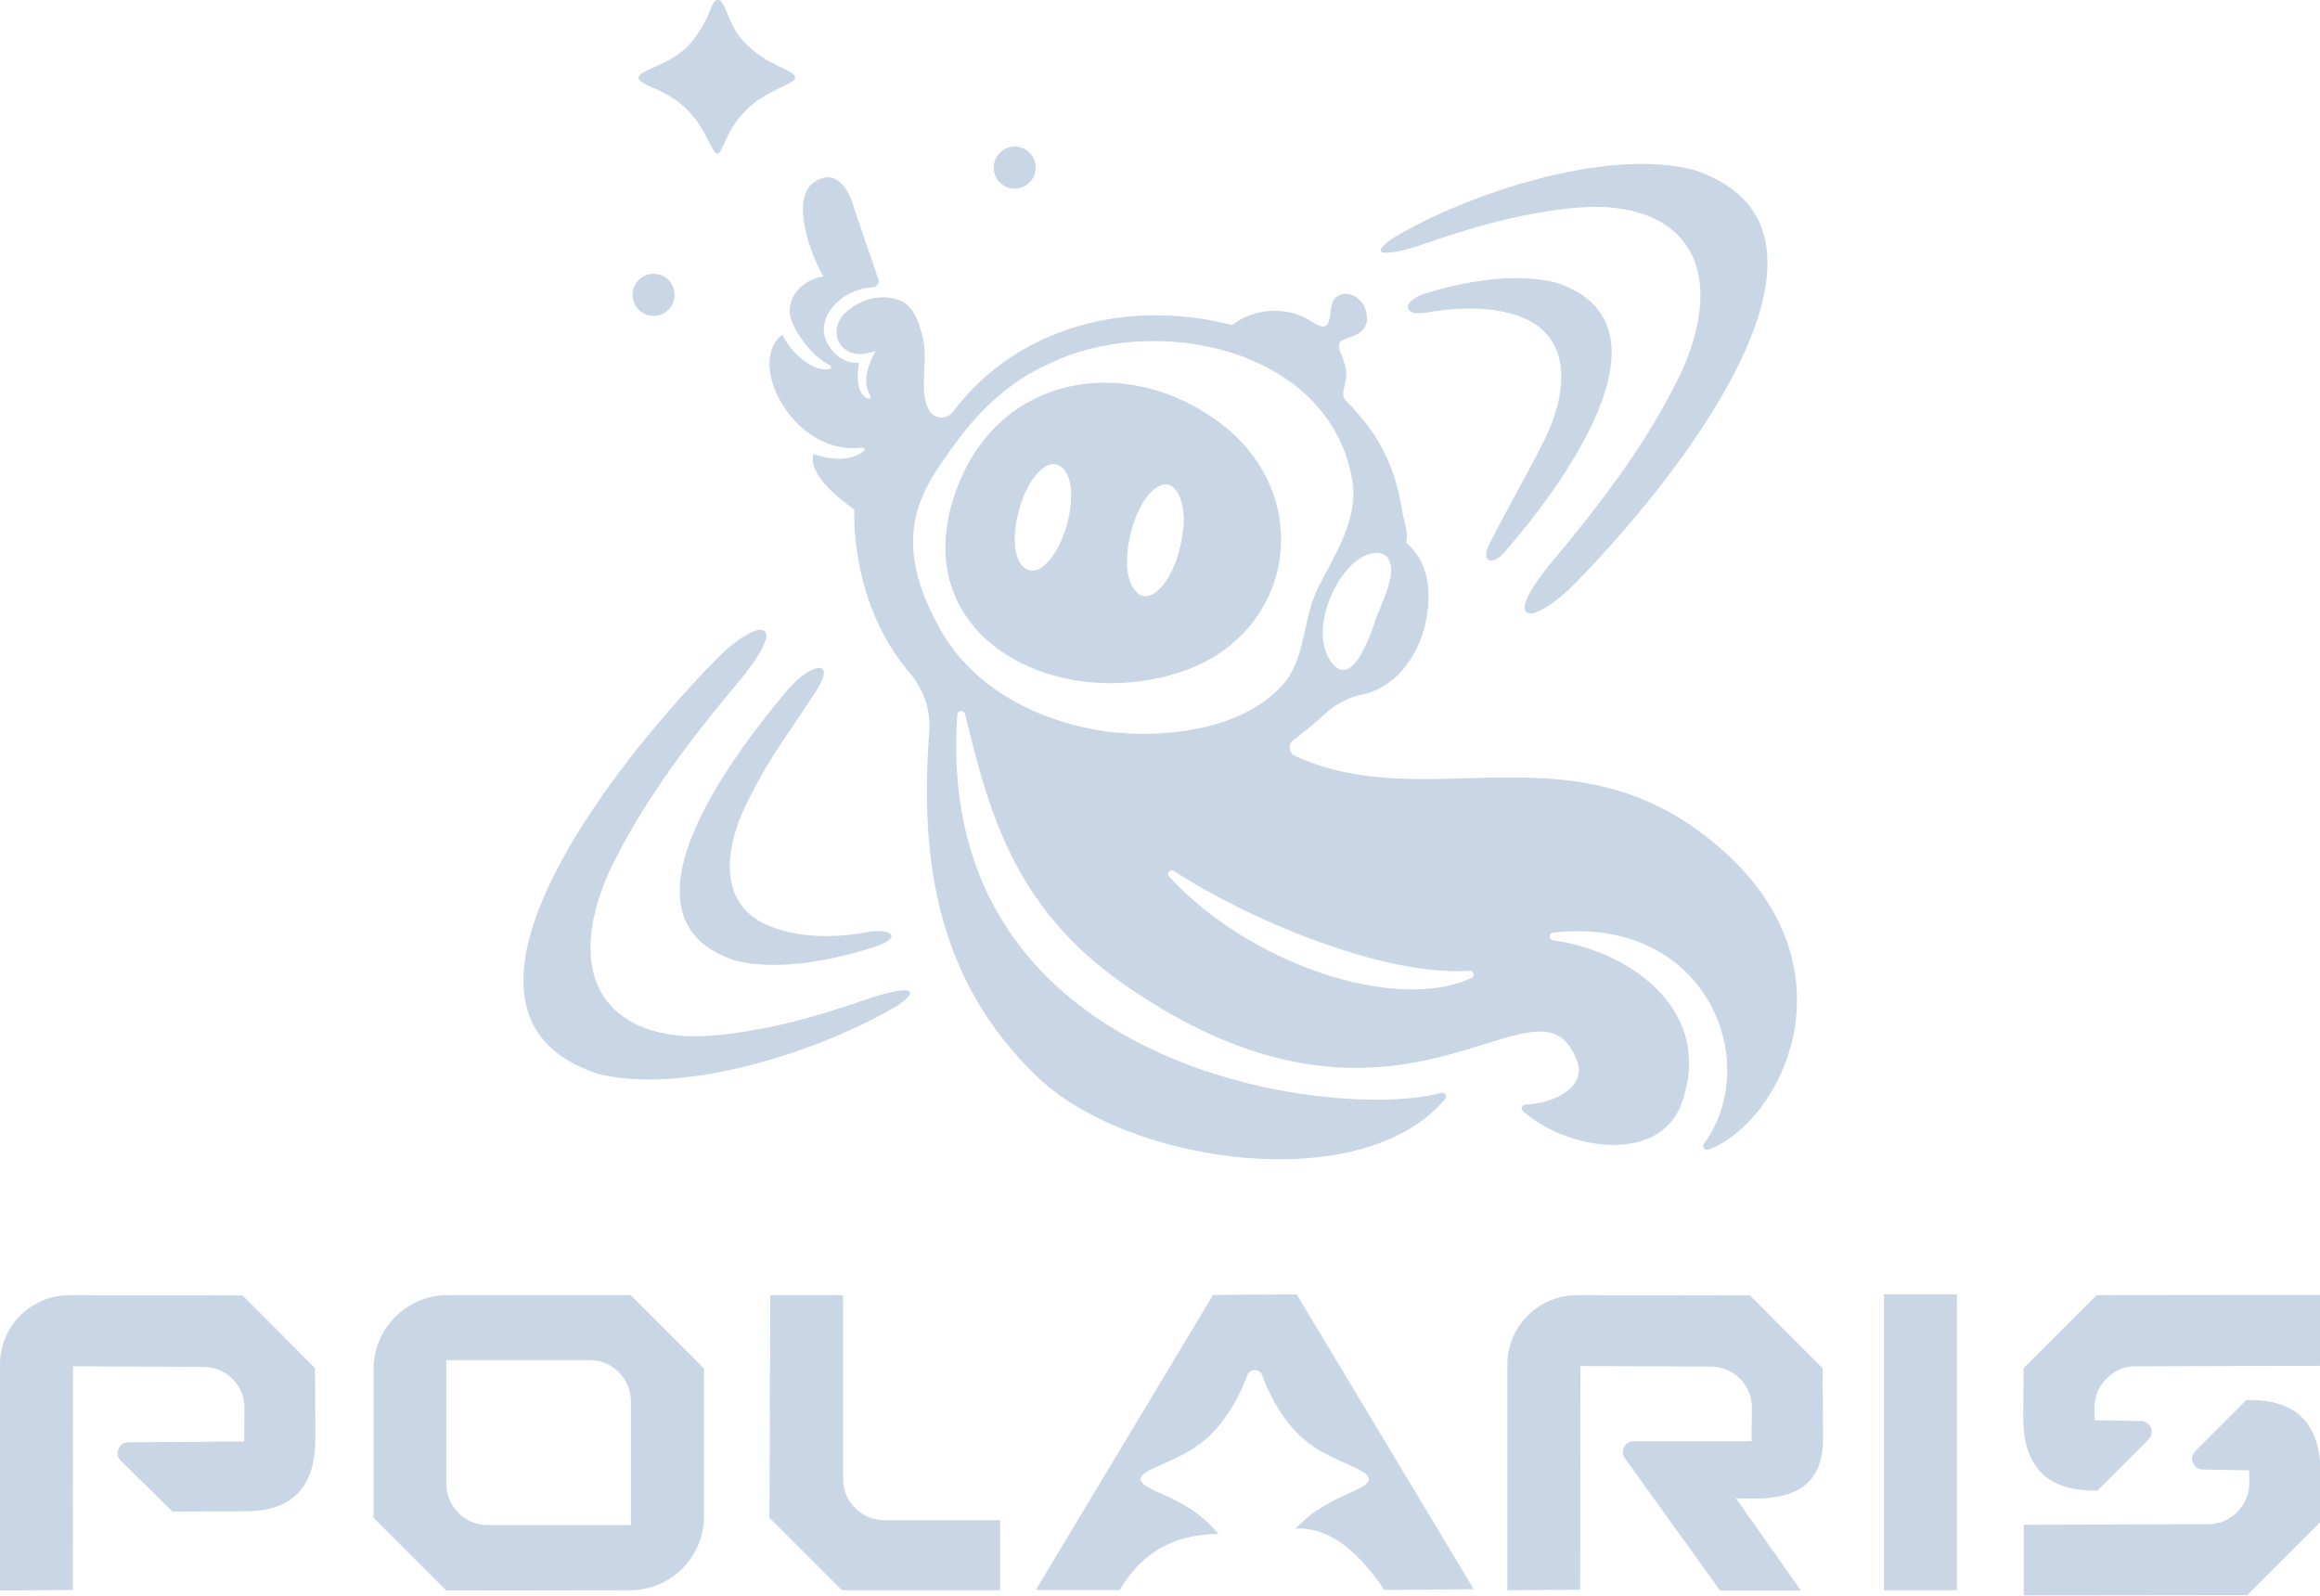
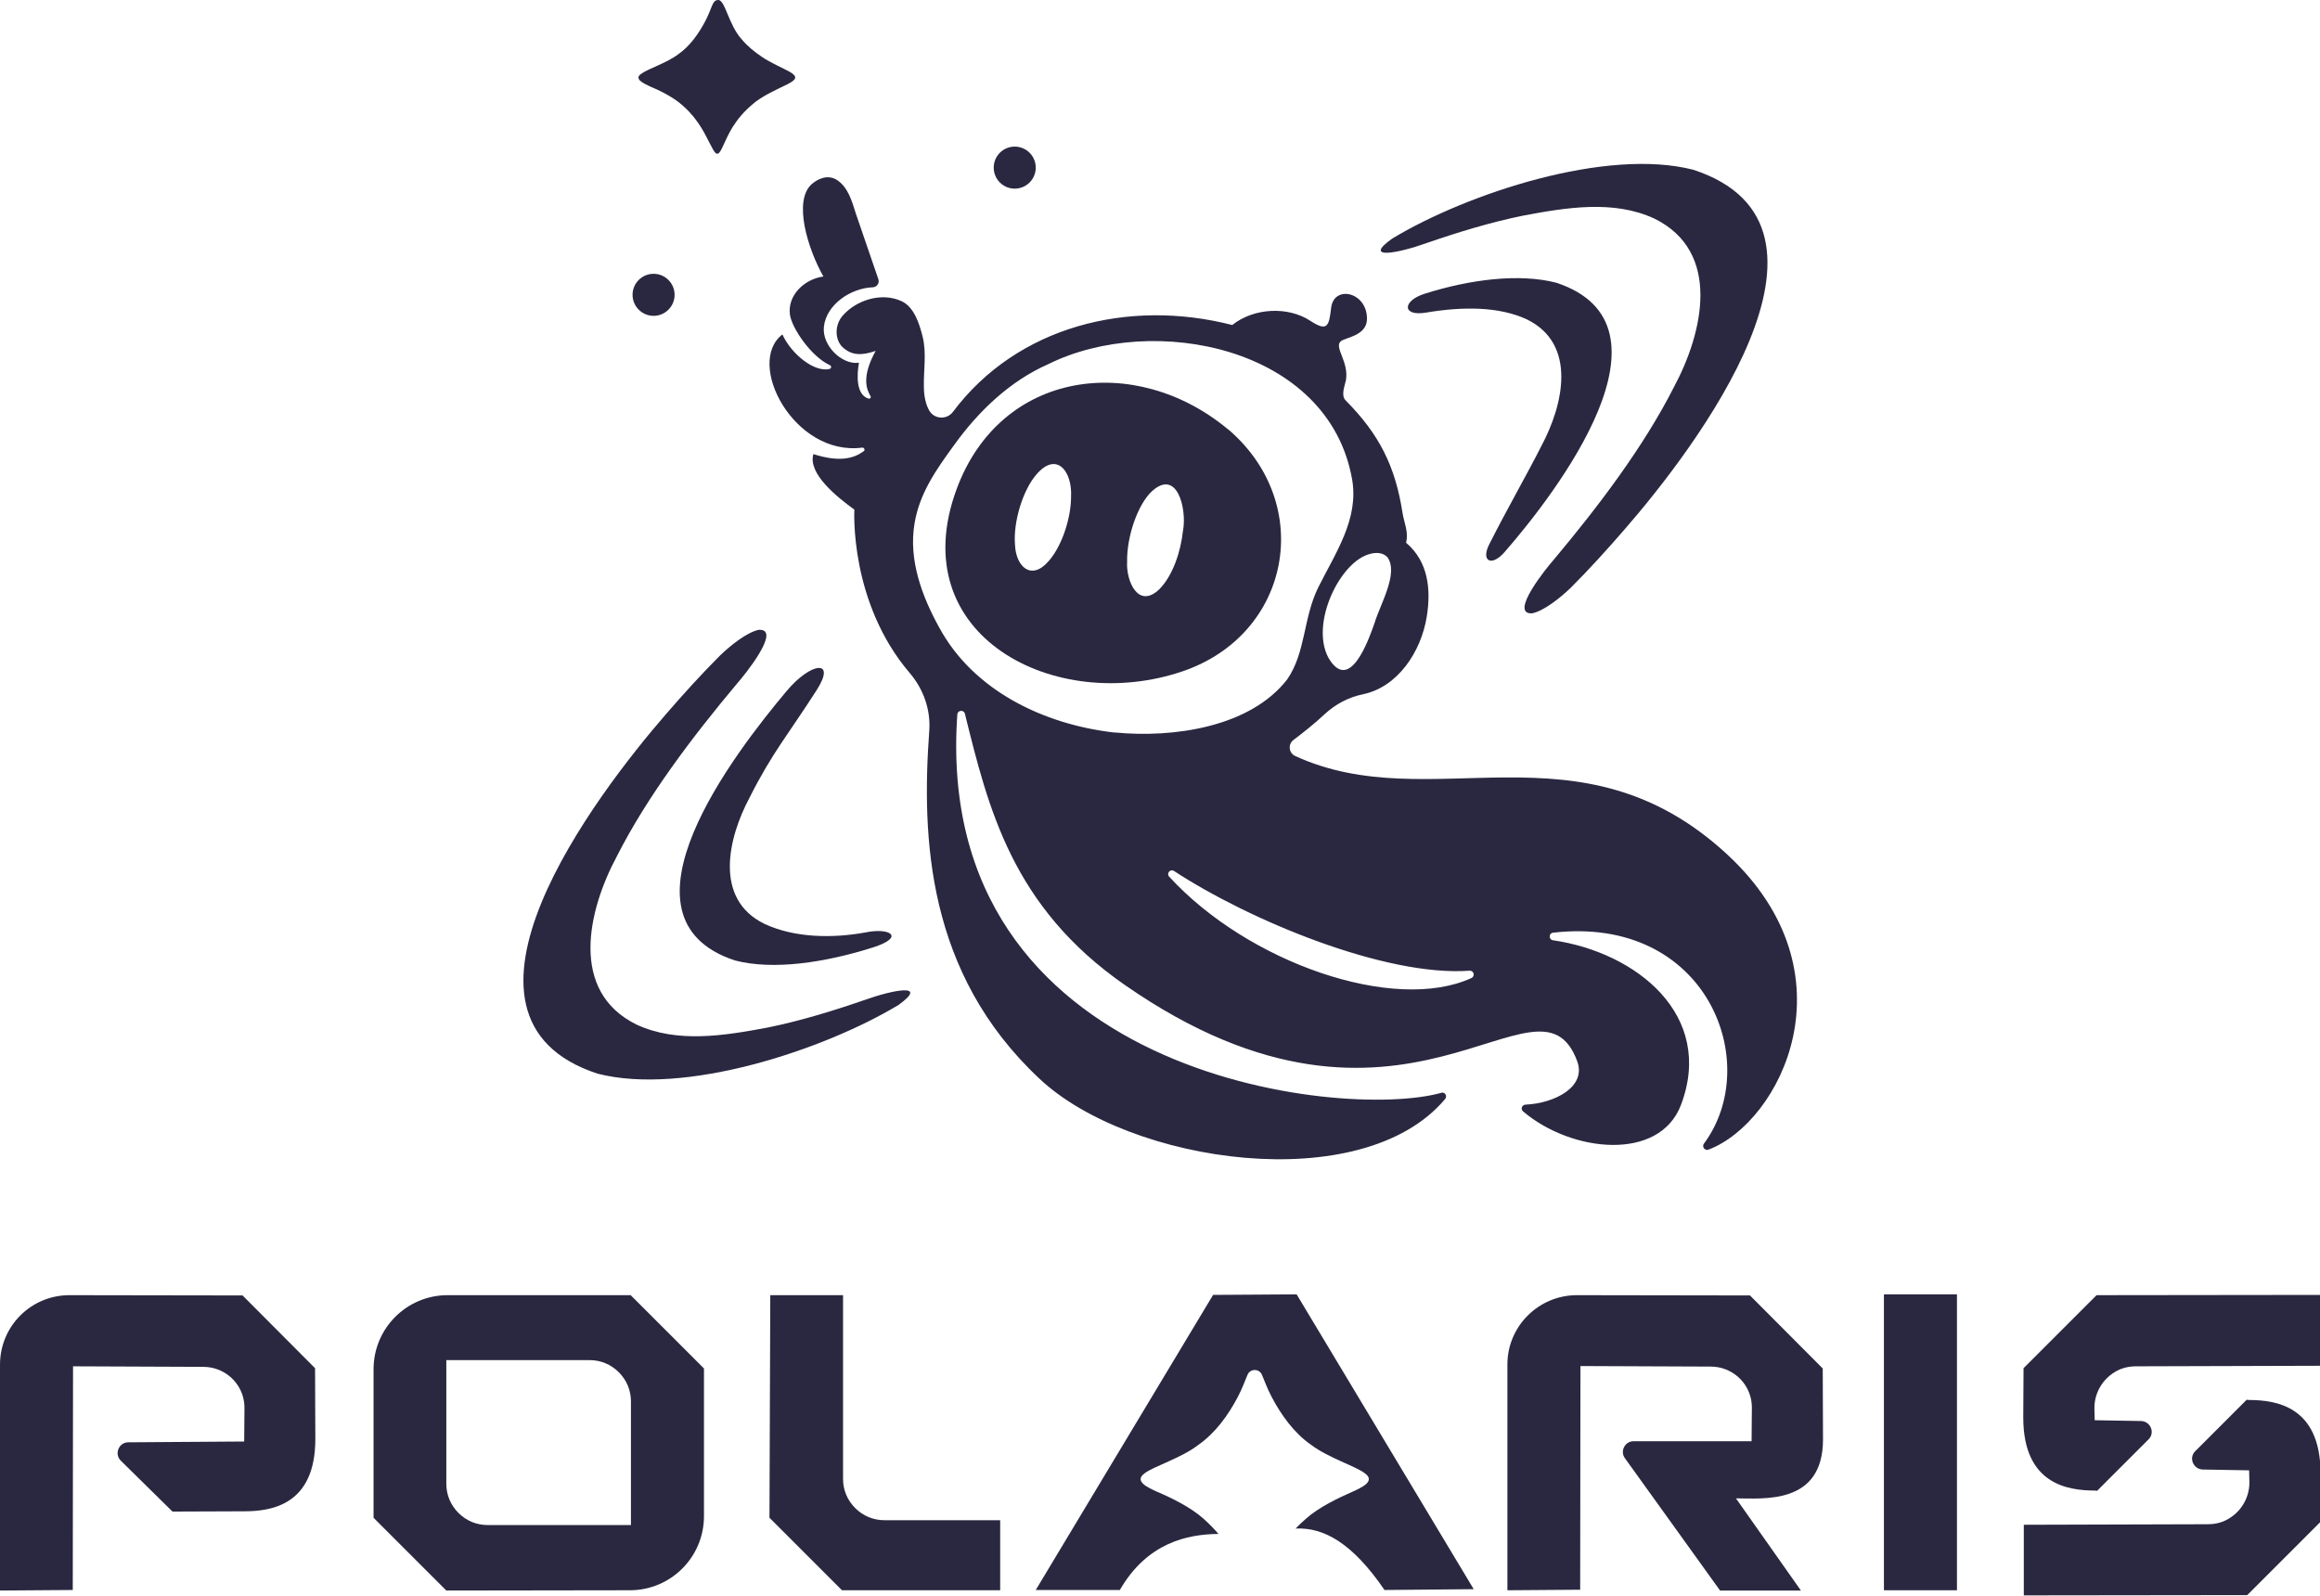
<svg xmlns="http://www.w3.org/2000/svg" version="1.0" id="Layer_1" x="0px" y="0px" viewBox="0 0 860.8 592" style="enable-background:new 0 0 860.8 592;" xml:space="preserve">
  <style type="text/css">
- 	.st0{fill:#C8D6E5;}
+ 	.st0{fill:#2A2840;}
+ 	@keyframes polaris-tw{0%,100%{opacity:1}50%{opacity:.55}}
+ 	@media (prefers-reduced-motion: no-preference){
+ 		.tw{animation:polaris-tw 4s ease-in-out infinite}
+ 		.tw-d1{animation-delay:1.3s}.tw-d2{animation-delay:2.6s}}
+ 
</style>
  <g>
-     <path class="st0" d="M241,32c3.6,1.5,8.6,3.9,12,6.9c3.9,3.3,6.7,7.3,8.8,11.3c2.4,4.5,3.4,7.2,4.5,6.8l0.1,0h0   c1.3-0.5,2.3-4.7,5.4-9.8c1.8-2.9,4.3-5.9,7.3-8.4c3.5-3.2,9.8-5.9,13.2-7.6c3.3-1.7,3.7-2.8,0.8-4.5c-2.5-1.4-7.4-3.5-10.4-5.6   c-2.7-1.8-5.3-3.9-7.4-6.4C270.3,9.3,269.1,0,266.5,0c-2.3,0-2.2,2.9-4.9,8c-2.4,4.5-5.6,9.1-9.9,12.1c-4.5,3.4-11.5,5.5-13.8,7.3   C235,29.3,239,31,241,32z" />
+     <path class="st0 tw" d="M241,32c3.6,1.5,8.6,3.9,12,6.9c3.9,3.3,6.7,7.3,8.8,11.3c2.4,4.5,3.4,7.2,4.5,6.8l0.1,0h0   c1.3-0.5,2.3-4.7,5.4-9.8c1.8-2.9,4.3-5.9,7.3-8.4c3.5-3.2,9.8-5.9,13.2-7.6c3.3-1.7,3.7-2.8,0.8-4.5c-2.5-1.4-7.4-3.5-10.4-5.6   c-2.7-1.8-5.3-3.9-7.4-6.4C270.3,9.3,269.1,0,266.5,0c-2.3,0-2.2,2.9-4.9,8c-2.4,4.5-5.6,9.1-9.9,12.1c-4.5,3.4-11.5,5.5-13.8,7.3   C235,29.3,239,31,241,32z" />
    <path class="st0" d="M221.7,398.4c32.2,8.3,83.8-8.7,111.7-25.5c11.5-8.3-2.4-5.5-12.4-1.9c-11.9,4.1-23.9,7.8-36.2,10.3   c-16,3-33.5,5.9-48.6-1.1c-25.1-12.3-18.1-42.4-7.3-62.5c11.2-22.1,28-44.3,44.7-64.2c2.4-2.7,16.4-19.9,8.2-19.8v0h-0.2   c-4.3,0.8-10.6,5.8-14.5,9.6c-6.9,6.9-13.6,14.3-20,21.7C221.5,294.5,158,377.5,221.7,398.4z" />
    <path class="st0" d="M529,90.3c11.9-4.1,23.9-7.8,36.2-10.3c16-3,33.5-5.9,48.6,1.1c25.1,12.3,18.1,42.4,7.3,62.5   c-11.2,22.1-28,44.3-44.7,64.2c-2.4,2.7-16.4,19.9-8.2,19.8v0h0.2c4.3-0.8,10.6-5.8,14.5-9.6c6.9-6.9,13.6-14.3,20-21.7   c25.6-29.4,89.1-112.4,25.4-133.3c-32.2-8.3-83.8,8.7-111.7,25.5C505.2,96.6,519,93.9,529,90.3z" />
    <path class="st0" d="M303,256.1L303,256.1c7.5-11.7-2.2-10.4-11.2,0.4c-18.8,22.4-66.8,84.2-19.1,99.9c14.2,3.7,33.4,0.8,51.1-4.8   c12.3-3.9,6.4-7.5-2.7-5.6c-12,2.2-26.2,2.1-37.5-3.2c-18.8-9.2-13.5-31.8-5.5-46.8C286.5,279.3,292.5,272.5,303,256.1z" />
    <path class="st0" d="M558.3,204.8c19.2-22,66.8-84.2,19.1-99.9c-13.6-3.5-31.8-1.3-48.8,4.1c-8.3,2.6-8.5,8.5,0.5,7   c13.7-2.3,27-2.3,37.4,2.5c18.8,9.2,13.5,31.8,5.5,46.8c-5.5,10.9-12.8,23.5-19.5,36.8l0,0C549.4,208.3,553.5,210.4,558.3,204.8z" />
    <path class="st0" d="M438.8,249.1c40.2-13.7,49.2-62.1,17-89.7c-0.1-0.1-0.2-0.2-0.3-0.2v0c-34.1-28.3-84.2-22.2-100.6,22.4   C334.9,236,391.6,265.2,438.8,249.1z M418.2,208.5c-0.2-9.4,4-21.5,9.3-26.3c9.3-8.3,12.8,6.5,11.5,14.4l-0.1,0.5l0,0   c-0.8,7.5-3.7,16.5-8.8,21.6C422.3,226.1,417.8,215.6,418.2,208.5z M384.6,176c7.5-8.7,13.3-1,12.8,8.3v0.4   c-0.1,7.6-3.3,17.8-8.3,23.5c-6.5,7.5-12.2,2-12.5-6.1C375.9,193.7,379.5,181.8,384.6,176z" />
    <path class="st0" d="M536.2,407.8c0.9-1.1-0.1-2.7-1.4-2.3c-36.6,10.4-189-6.1-179.6-140.4c0.1-1.6,2.4-1.8,2.8-0.3   c8.7,35.1,17.5,71.7,59.5,100.8c103.7,72,153.3-10.8,167.7,28.2c3.5,9.4-8.2,15.6-19.2,16.1c-1.3,0.1-1.9,1.6-0.9,2.5   c18,15.3,50.6,18.7,58.6-2.4c12.6-33.3-16.5-56.6-47.5-61.1c-1.6-0.2-1.6-2.6,0-2.8c57.2-6.6,78.2,48.4,56,78.3   c-0.8,1.1,0.3,2.7,1.7,2.2c26.7-10.1,54.7-65.3,7-109.5h0c-54.9-50.8-109.8-13.3-160.4-36.6c-2.3-1.1-2.7-4.3-0.6-5.9   c3.3-2.5,7.9-6.1,11.6-9.6c4-3.7,8.9-6.3,14.3-7.4c12.8-2.7,21.5-15.7,23.6-28.9c1.6-10.1,0.5-20.4-7.7-27.3c1-4-0.7-7.3-1.3-11   c-2.7-17.5-8.7-29.3-21.1-41.8c-1.9-1.9-0.3-5.5,0.1-7.6c1.1-6.8-4.4-12-2-14.3c1.6-1.5,9.8-2,9.8-8.4c0-10.1-12.3-12.6-13.3-4.1   c-0.8,7.1-1.5,8.9-7.8,4.8c-8.1-5.3-20.7-4.9-28.9,1.6c-38.6-9.9-79.8,0.5-103.6,32.2c-2.3,3.1-7.1,2.8-8.9-0.6   c-1.1-2-1.8-4.7-1.9-8.1c-0.2-6.6,1.1-13-0.5-19.3c-1.2-4.7-3.1-10.8-7.7-13c-7.4-3.5-16.9-0.5-22,5.4c-3.1,3.7-2.7,8.9-0.1,11.5   c3.5,3.4,7.5,3.2,12.4,1.5c-5.4,9.8-3.3,14.4-1.9,16.8c0.3,0.5-0.2,1.1-0.8,0.9c-4.6-1.5-4.3-8.6-3.5-13.3   c-6.3,0.9-13.8-6.4-13-13.4c0.9-8.1,9.8-14.3,18.2-14.6c1.5-0.1,2.5-1.6,2-3l-8.3-24.2c-1.5-4.7-2.9-10-7.2-12.7   c-3.3-2-6.9-0.4-9.2,1.6c-7,6.2-1.5,24,4.3,34.3c-7.2,1-13.4,7.1-12.4,14.2c0.7,4.9,7.8,15.5,14.8,18.7c0.7,0.3,0.6,1.2-0.1,1.4   c-5.6,1.4-14.2-5.5-17.5-12.8c-13.9,10.7,4.4,45.3,29.6,42c0.7-0.1,1.2,0.9,0.6,1.3c-3.5,2.6-8.8,4.3-18.7,1.1   c-2.2,7.3,9.1,16.2,15.2,20.6c0,0-2,34.3,20.6,60.7c5,5.9,7.7,13.4,7.2,21.2c-2.9,39.8-1,90.1,40.9,129.3   C419.2,431.8,505.4,444.5,536.2,407.8z M545.3,360.2c1.5-0.1,2.1,2,0.7,2.7c-28.7,13.2-83-5.7-112.2-37.6c-1.1-1.2,0.4-3,1.8-2.1v0   C463.4,341.4,513.9,362.5,545.3,360.2z M514.7,206.7L514.7,206.7l0.1,0.1c4.2,5.9-2.6,17.2-4.8,24.4c-2.5,7.2-9.4,26-17.1,12.9   c-6.9-12.8,4.4-36,15.6-38.6C510.8,204.9,513.2,205.1,514.7,206.7z M339.3,194.4c1.8-11.2,7.9-19.9,14.6-29.1   c9.1-12.7,20.8-23.9,35.1-30.2c38.8-19.2,104.1-6.5,112.7,42.9c2.5,14.7-6.2,27.2-12.6,40c-5.6,11.4-4.6,24.1-11.5,34.1   c-13.8,17.8-42.3,21.8-63.9,19.7l-0.4,0c-26-3-52.2-15.5-64.9-39.1C342,221.1,337.1,207.7,339.3,194.4z" />
-     <path class="st0" d="M242.5,117.2c4.3,0,7.8-3.5,7.8-7.8c0-4.3-3.5-7.8-7.8-7.8c-4.3,0-7.8,3.5-7.8,7.8   C234.7,113.7,238.2,117.2,242.5,117.2z" />
-     <circle class="st0" cx="376.5" cy="62.2" r="7.8" />
+     <path class="st0 tw tw-d1" d="M242.5,117.2c4.3,0,7.8-3.5,7.8-7.8c0-4.3-3.5-7.8-7.8-7.8c-4.3,0-7.8,3.5-7.8,7.8   C234.7,113.7,238.2,117.2,242.5,117.2z" />
+     <circle class="st0 tw tw-d2" cx="376.5" cy="62.2" r="7.8" />
    <rect x="699" y="480.3" class="st0" width="27.1" height="109.8" />
    <path class="st0" d="M90,480.7L90,480.7l-64.2-0.1C11.5,480.6,0,492.1,0,506.4l0,83.8l27-0.2l0.1-83l48.2,0.2c1.9,0,3.8,0.3,5.6,1   c6.2,2.4,9.9,8.2,9.8,14.4l-0.1,12.3l-43,0.3c-3.5,0-5.3,4.3-2.8,6.8L64,560.9l26.6-0.1c10.2,0,26.4-2.4,26.4-26.8l-0.1-26.3   L90,480.7z" />
    <path class="st0" d="M234.1,480.7l0.1-0.1h-68.1c-15.2,0-27.5,12.3-27.5,27.5v55.1l27,27l68.1-0.1c15.2,0,27.5-12.3,27.5-27.5   v-54.8L234.1,480.7L234.1,480.7z M234.1,565.9h-53.2c-4.1,0-7.9-1.6-10.8-4.5c-2.9-2.9-4.5-6.7-4.5-10.8v-45.9h53.2   c4.1,0,7.9,1.6,10.8,4.5c2.9,2.9,4.5,6.7,4.5,10.8V565.9z" />
    <path class="st0" d="M649.3,480.7l-64.2-0.1c-14.2,0-25.8,11.5-25.8,25.7l0,83.8l27-0.2l0.1-83l48.2,0.2c1.9,0,3.8,0.3,5.6,1   c6.2,2.4,9.9,8.2,9.8,14.4l-0.1,12.3h-43.8c-3.2,0-5.1,3.7-3.2,6.3l35.3,49.1h30L644.1,556c10.2,0,32.3,2.5,32.3-21.9h0l-0.1-26.3   L649.3,480.7z" />
    <path class="st0" d="M777.3,553.1l0.8,0.1l19.1-19.1c2.5-2.5,0.7-6.7-2.8-6.8v0l-17.2-0.3l-0.1-4.6c0-6.1,3.7-11.9,9.8-14.4   c1.8-0.7,3.7-1,5.6-1l68.3-0.2v-26.3l-82.9,0.1l-27.1,27.1l-0.1,18.5C750.8,550.7,767.1,553.1,777.3,553.1z" />
    <path class="st0" d="M834.4,519.5l-0.8-0.1l-19.1,19.1c-2.5,2.5-0.7,6.7,2.8,6.8v0l17.2,0.3l0.1,4.6c0,6.1-3.7,11.9-9.8,14.4   c-1.8,0.7-3.7,1-5.6,1l-68.3,0.2V592l82.9-0.1l27.1-27.1l0.1-18.5C860.8,521.9,844.6,519.5,834.4,519.5z" />
    <path class="st0" d="M481.1,480.3l-31,0.2l-65.8,109.5h31.2c10.1-17.5,25-20.7,36.6-20.8c-1.7-2-3.5-3.8-5.5-5.6   c-4.9-4.4-12.2-7.9-17.4-10.1c-3-1.4-8.7-3.8-4.5-6.8c3.3-2.6,13.6-5.6,20-10.6c6.3-4.4,11-11,14.5-17.6c1.9-3.6,2.8-6.4,3.7-8.4   c1-2.3,4.3-2.3,5.3,0c0.9,2,1.8,4.8,3.7,8.4c3.5,6.6,8.2,13.2,14.5,17.6c6.5,4.9,16.7,8,20,10.6c4.2,3-1.5,5.4-4.5,6.8   c-5.2,2.3-12.5,5.7-17.4,10.1c-1.4,1.2-2.6,2.4-3.8,3.6c10.5-0.5,21.1,5.4,33,22.8l33.1-0.3L481.1,480.3L481.1,480.3z" />
    <path class="st0" d="M328.1,564.1c-4.1,0-7.9-1.6-10.8-4.5c-2.9-2.9-4.5-6.7-4.5-10.8v-68.2h-27l-0.3,82.6l26.9,26.9h58.7v-26   L328.1,564.1L328.1,564.1z" />
  </g>
</svg>
